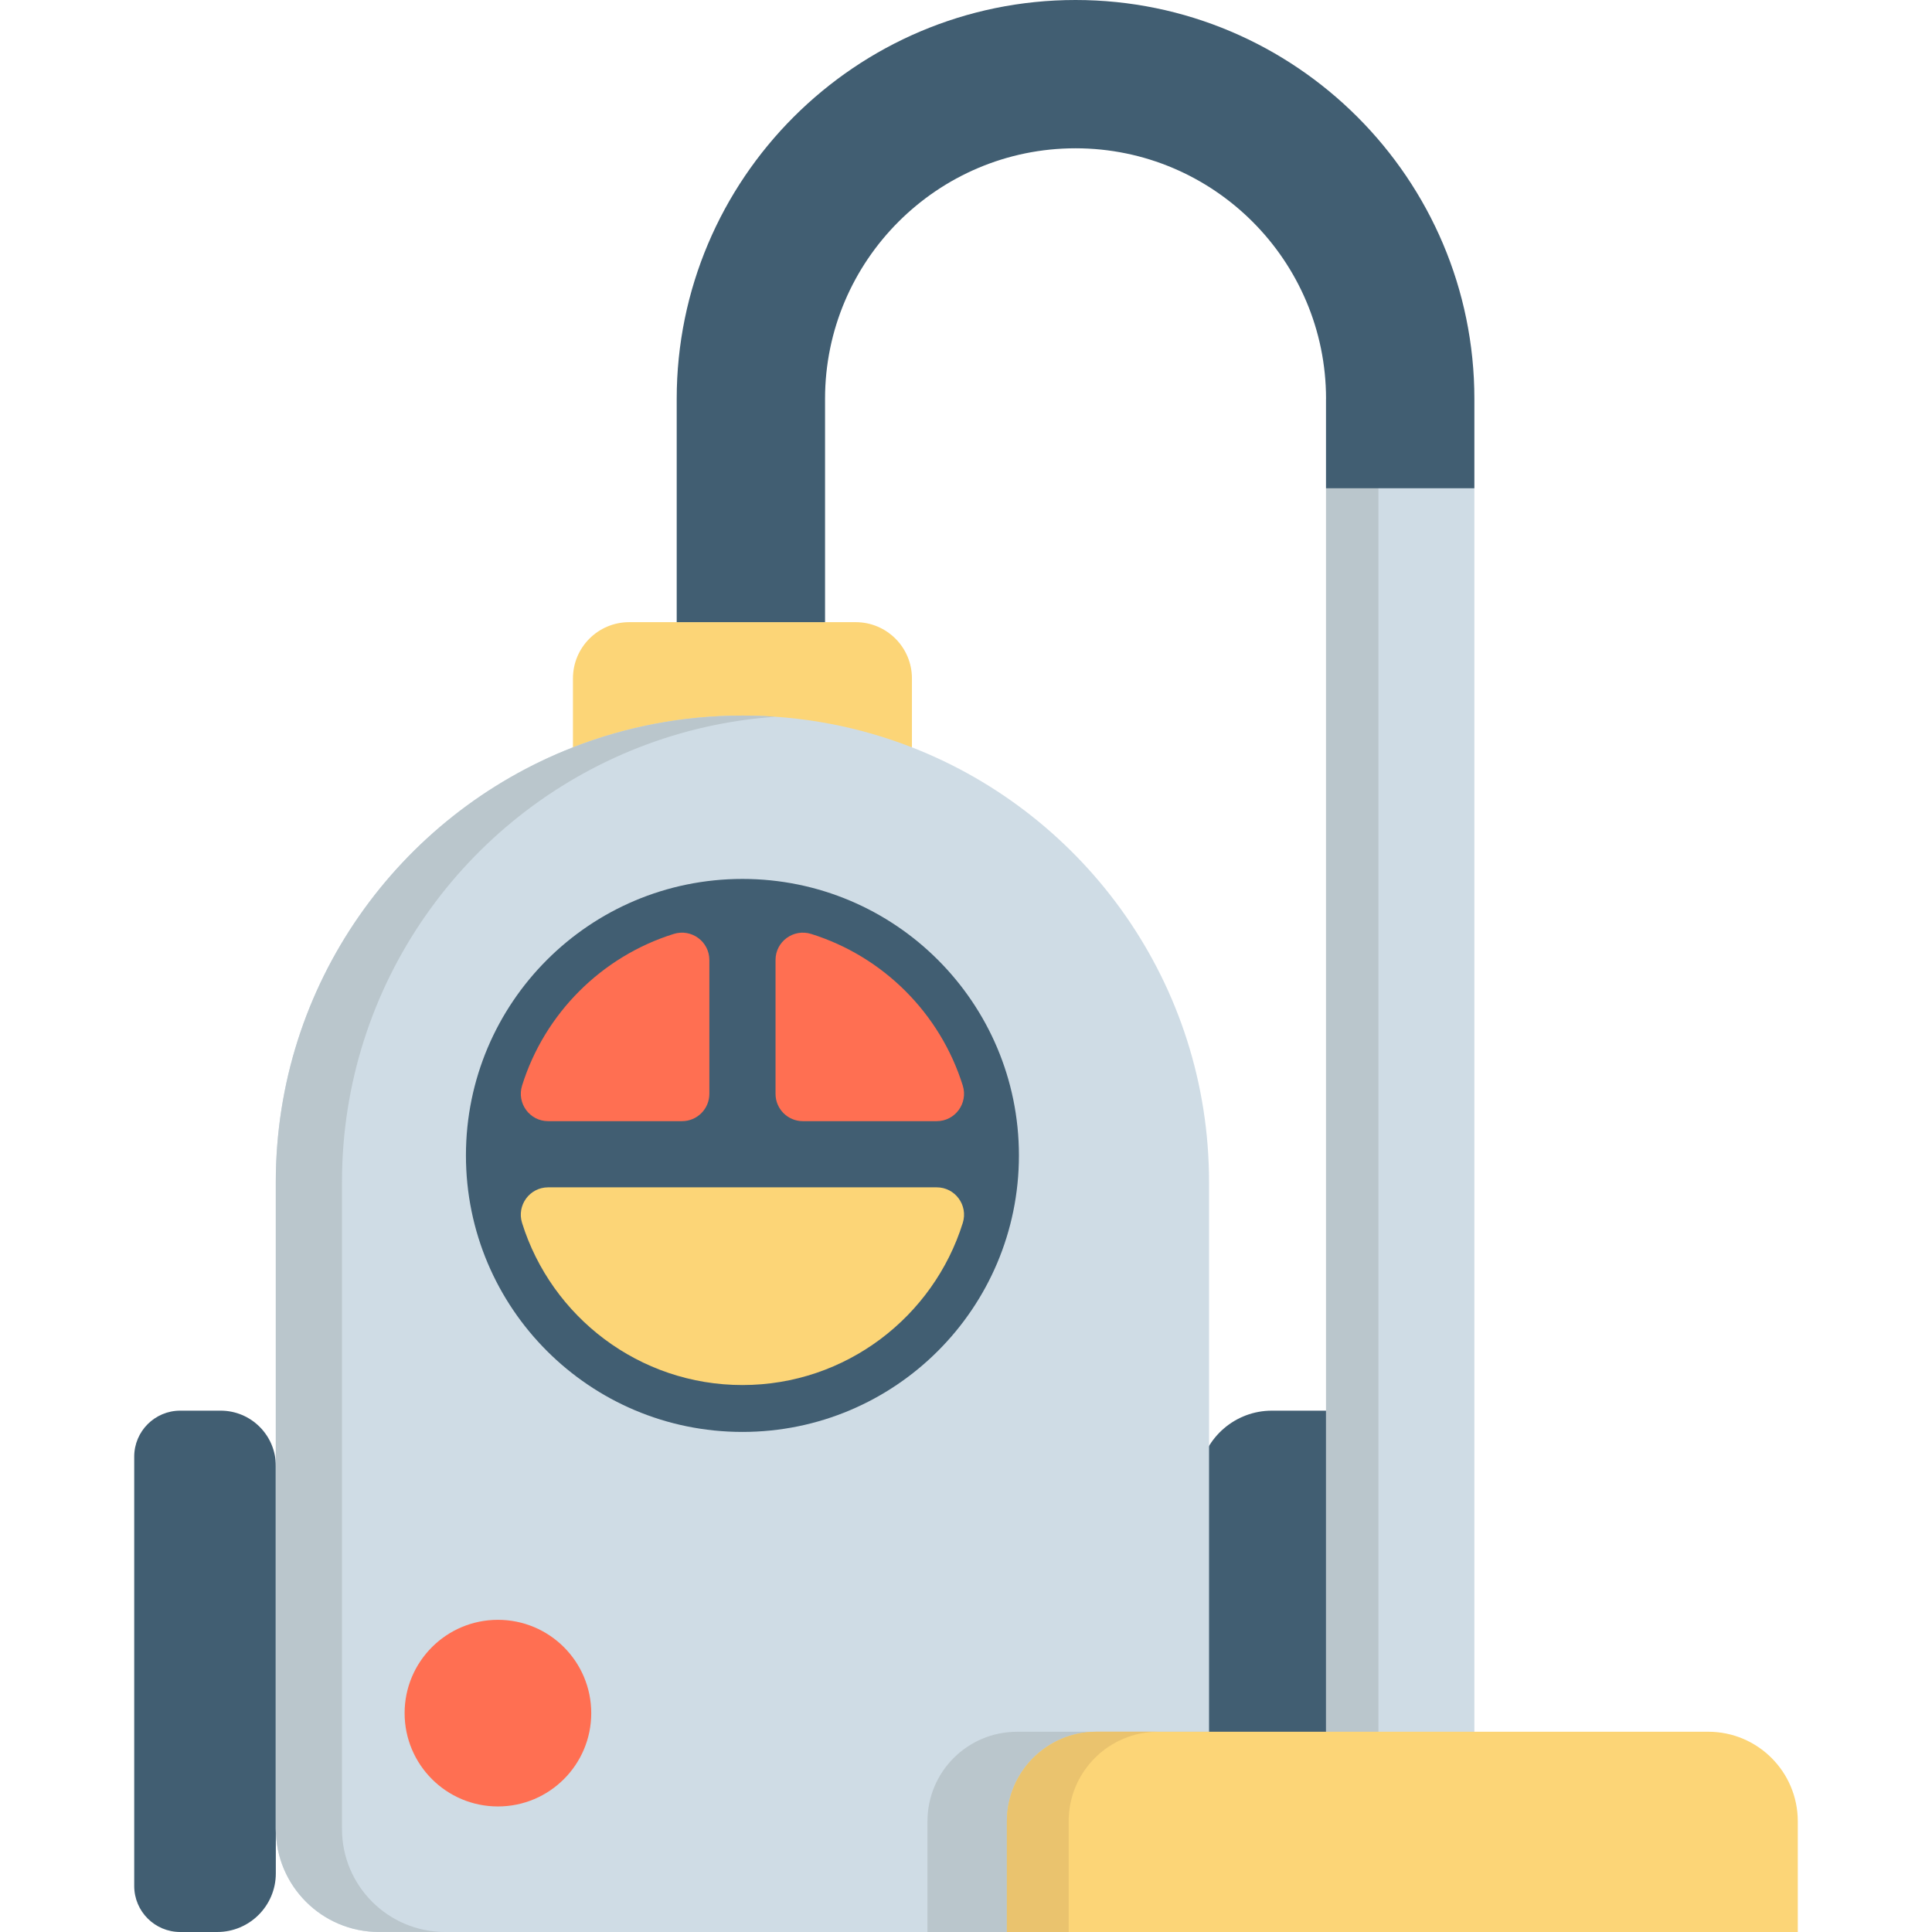
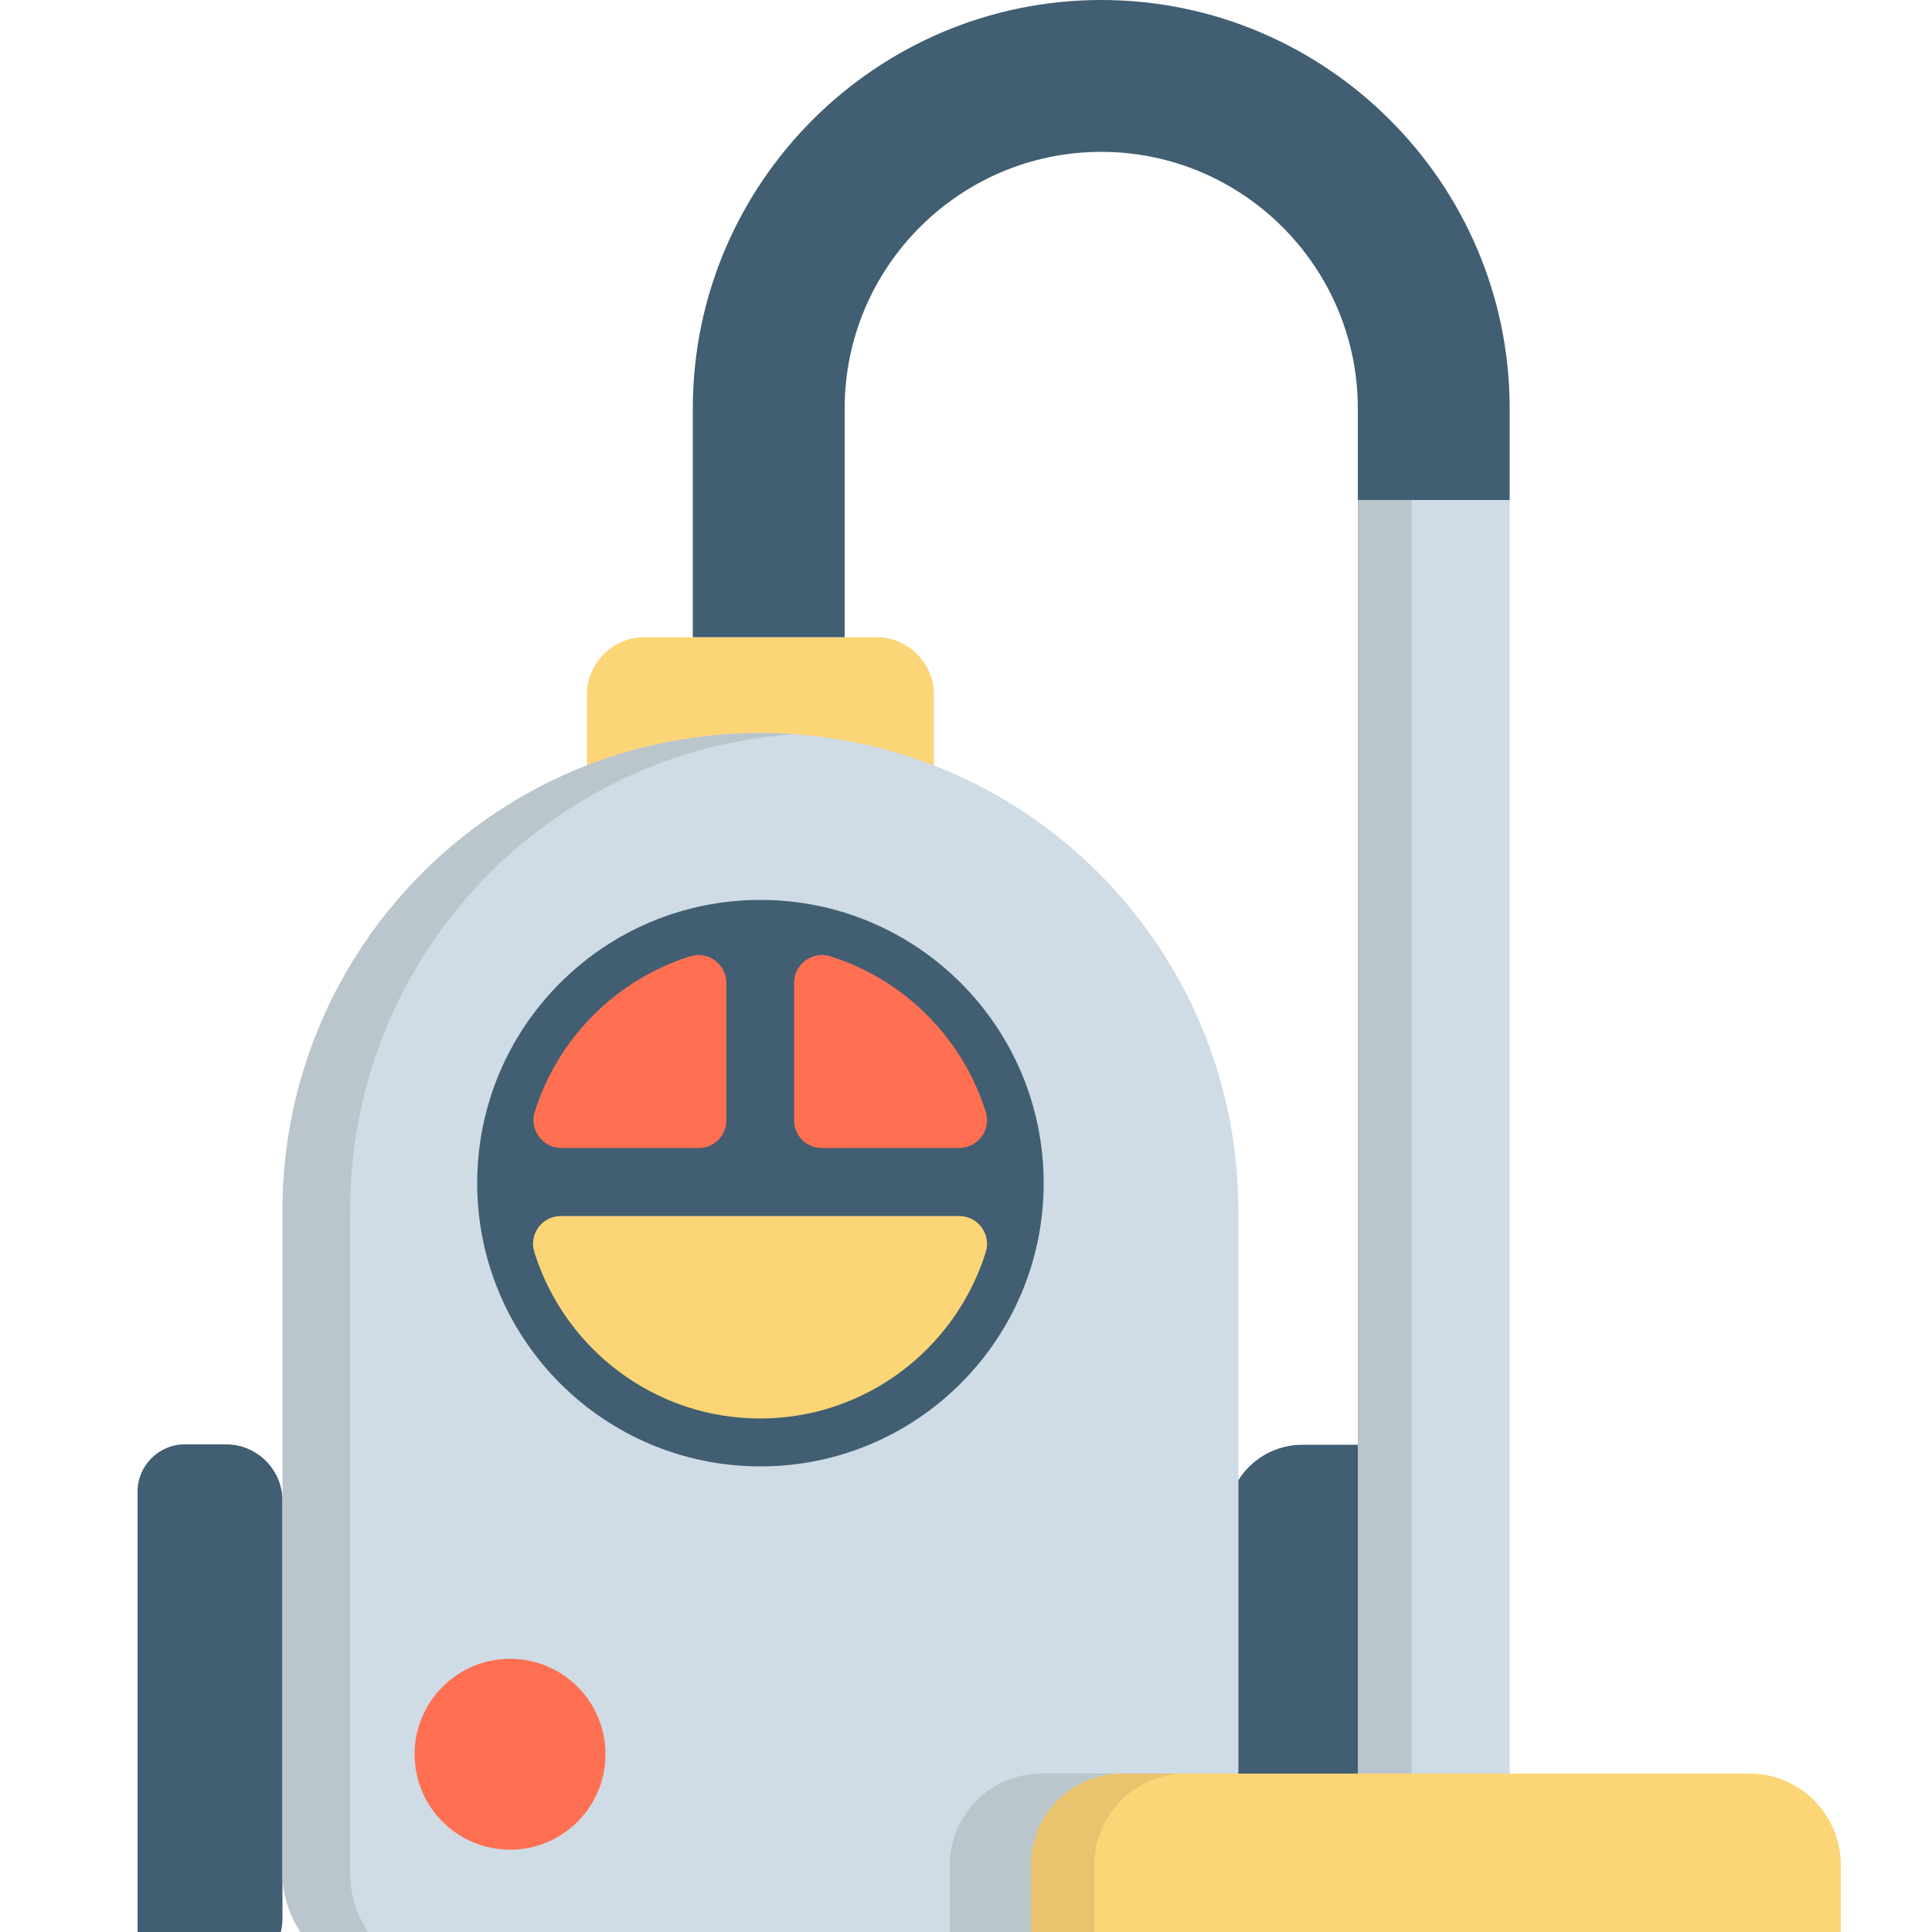
- <svg xmlns="http://www.w3.org/2000/svg" version="1.1" id="Layer_1" x="0px" y="0px" viewBox="0 0 512.001 512.001" style="enable-background:new 0 0 512.001 512.001;" xml:space="preserve">
-   <path style="fill:#415E72;" d="M364.126,373.841v115.145h-61.967L317.8,390.29c1.501-9.474,9.669-16.449,19.261-16.449H364.126z" />
-   <path style="fill:#FCD577;" d="M241.672,179.779v29.965c-13.918-5.436-29.065-8.415-44.916-8.415  c-15.84,0-30.998,2.979-44.916,8.415v-29.965c0-8.222,6.675-14.897,14.897-14.897h12.599h39.311h8.131  C234.997,164.883,241.672,171.558,241.672,179.779z" />
-   <polygon style="fill:#CFDCE5;" points="390.726,129.393 390.726,477.294 351.417,477.294 351.417,373.841 351.417,105.696 " />
-   <polygon style="fill:#BAC6CC;" points="365.295,129.393 365.295,477.294 351.417,477.294 351.417,373.841 351.417,105.696 " />
-   <g>
-     <path style="fill:#415E72;" d="M390.726,105.696v23.697h-39.311v-23.697c0-36.616-29.781-66.396-66.385-66.396   s-66.385,29.781-66.385,66.396v59.187h-39.311v-59.187C179.335,47.418,226.753,0,285.031,0S390.726,47.418,390.726,105.696z" />
-     <path style="fill:#415E72;" d="M57.564,512h-9.8c-6.735,0-12.195-5.459-12.195-12.195V386.034c0-6.735,5.46-12.195,12.195-12.195   h10.702c8.079,0,14.629,6.55,14.629,14.629v96.206v11.795C73.095,505.047,66.142,512,57.564,512z" />
-   </g>
-   <path style="fill:#CFDCE5;" d="M241.676,198.054c-13.925-5.437-29.066-8.418-44.921-8.418c-15.843,0-30.995,2.981-44.921,8.418  c-46.078,17.971-78.745,62.774-78.745,115.236v171.381c0,15.094,12.242,27.324,27.324,27.324h166.424l53.573-53.058V313.29  C320.409,260.84,287.754,216.025,241.676,198.054z" />
-   <path style="fill:#BAC6CC;" d="M90.627,484.671V313.29c0-52.462,32.667-97.266,78.745-115.236  c11.334-4.425,23.482-7.223,36.154-8.111c-2.897-0.203-5.821-0.308-8.771-0.308c-15.843,0-30.995,2.981-44.921,8.418  c-46.078,17.971-78.745,62.774-78.745,115.236v171.381c0,15.094,12.242,27.324,27.324,27.324h17.538  C102.868,511.995,90.627,499.766,90.627,484.671z" />
-   <circle style="fill:#FF6F52;" cx="131.956" cy="454" r="24.729" />
-   <circle style="fill:#415E72;" cx="196.753" cy="306.201" r="73.274" />
-   <g>
-     <path style="fill:#FF6F52;" d="M248.238,297.12h-35.476c-3.997,0-7.238-3.241-7.238-7.238v-35.476c0-4.899,4.761-8.367,9.437-6.906   c19.105,5.971,34.211,21.072,40.183,40.182C256.605,292.359,253.137,297.12,248.238,297.12z" />
-     <path style="fill:#FF6F52;" d="M187.986,254.405v35.476c0,3.997-3.241,7.238-7.238,7.238h-35.486c-4.899,0-8.367-4.761-6.905-9.437   c5.972-19.112,21.082-34.213,40.195-40.183C183.226,246.039,187.986,249.507,187.986,254.405z" />
-   </g>
-   <path style="fill:#FCD577;" d="M248.238,314.658c4.897,0,8.368,4.759,6.908,9.433c-7.766,24.861-31,42.96-58.391,42.96  c-27.39,0-50.633-18.098-58.401-42.959c-1.46-4.674,2.01-9.433,6.908-9.433h102.977V314.658z" />
-   <path style="fill:#BAC6CC;" d="M320.409,458.937l-53.573,53.058h-21.046V482.66c0-13.107,10.628-23.723,23.735-23.723H320.409z" />
-   <path style="fill:#FCD577;" d="M476.432,482.662V512H357.932h-91.095v-0.012v-29.327c0-13.107,10.624-23.731,23.731-23.731h29.838  h31.009h39.311h61.973C465.806,458.931,476.432,469.556,476.432,482.662z" />
-   <path style="fill:#EAC36E;" d="M283.206,482.662c0-13.107,10.625-23.731,23.731-23.731h-16.369  c-13.107,0-23.731,10.625-23.731,23.731v29.327v0.012h16.369v-0.012V482.662L283.206,482.662z" />
-   <g>
- </g>
-   <g>
- </g>
-   <g>
- </g>
-   <g>
- </g>
-   <g>
- </g>
-   <g>
- </g>
-   <g>
- </g>
-   <g>
- </g>
-   <g>
- </g>
-   <g>
- </g>
-   <g>
- </g>
-   <g>
- </g>
-   <g>
- </g>
-   <g>
- </g>
-   <g>
- </g>
+ <svg xmlns="http://www.w3.org/2000/svg" viewBox="0 0 500 500">
+   <style>.a{fill:#415E72;}.b{fill:#FCD577;}.c{fill:#CFDCE5;}.d{fill:#BAC6CC;}.e{fill:#FF6F52;}</style>
+   <path d="M364.1 373.8v115.1h-62L317.8 390.3c1.5-9.5 9.7-16.4 19.3-16.4H364.1z" class="a" />
+   <path d="M241.7 179.8v30c-13.9-5.4-29.1-8.4-44.9-8.4 -15.8 0-31 3-44.9 8.4v-30c0-8.2 6.7-14.9 14.9-14.9h12.6 39.3 8.1C235 164.9 241.7 171.6 241.7 179.8z" class="b" />
+   <polygon points="390.7 129.4 390.7 477.3 351.4 477.3 351.4 373.8 351.4 105.7 " class="c" />
+   <polygon points="365.3 129.4 365.3 477.3 351.4 477.3 351.4 373.8 351.4 105.7 " class="d" />
+   <path d="M390.7 105.7v23.7h-39.3v-23.7c0-36.6-29.8-66.4-66.4-66.4s-66.4 29.8-66.4 66.4v59.2h-39.3v-59.2C179.3 47.4 226.8 0 285 0S390.7 47.4 390.7 105.7z" class="a" />
+   <path d="M57.6 512h-9.8c-6.7 0-12.2-5.5-12.2-12.2V386c0-6.7 5.5-12.2 12.2-12.2h10.7c8.1 0 14.6 6.6 14.6 14.6v96.2 11.8C73.1 505 66.1 512 57.6 512z" class="a" />
+   <path d="M241.7 198.1c-13.9-5.4-29.1-8.4-44.9-8.4 -15.8 0-31 3-44.9 8.4 -46.1 18-78.7 62.8-78.7 115.2v171.4c0 15.1 12.2 27.3 27.3 27.3h166.4l53.6-53.1V313.3C320.4 260.8 287.8 216 241.7 198.1z" class="c" />
+   <path d="M90.6 484.7V313.3c0-52.5 32.7-97.3 78.7-115.2 11.3-4.4 23.5-7.2 36.2-8.1 -2.9-0.2-5.8-0.3-8.8-0.3 -15.8 0-31 3-44.9 8.4 -46.1 18-78.7 62.8-78.7 115.2v171.4c0 15.1 12.2 27.3 27.3 27.3h17.5C102.9 512 90.6 499.8 90.6 484.7z" class="d" />
+   <circle cx="132" cy="454" r="24.7" class="e" />
+   <circle cx="196.8" cy="306.2" r="73.3" class="a" />
+   <path d="M248.2 297.1h-35.5c-4 0-7.2-3.2-7.2-7.2v-35.5c0-4.9 4.8-8.4 9.4-6.9 19.1 6 34.2 21.1 40.2 40.2C256.6 292.4 253.1 297.1 248.2 297.1z" class="e" />
+   <path d="M188 254.4v35.5c0 4-3.2 7.2-7.2 7.2h-35.5c-4.9 0-8.4-4.8-6.9-9.4 6-19.1 21.1-34.2 40.2-40.2C183.2 246 188 249.5 188 254.4z" class="e" />
+   <path d="M248.2 314.7c4.9 0 8.4 4.8 6.9 9.4 -7.8 24.9-31 43-58.4 43 -27.4 0-50.6-18.1-58.4-43 -1.5-4.7 2-9.4 6.9-9.4h103V314.7z" class="b" />
+   <path d="M320.4 458.9l-53.6 53.1h-21V482.7c0-13.1 10.6-23.7 23.7-23.7H320.4z" class="d" />
+   <path d="M476.4 482.7V512H357.9h-91.1v0 -29.3c0-13.1 10.6-23.7 23.7-23.7h29.8 31 39.3 62C465.8 458.9 476.4 469.6 476.4 482.7z" class="b" />
+   <path d="M283.2 482.7c0-13.1 10.6-23.7 23.7-23.7h-16.4c-13.1 0-23.7 10.6-23.7 23.7v29.3 0h16.4v0V482.7L283.2 482.7z" fill="#EAC36E" />
</svg>
